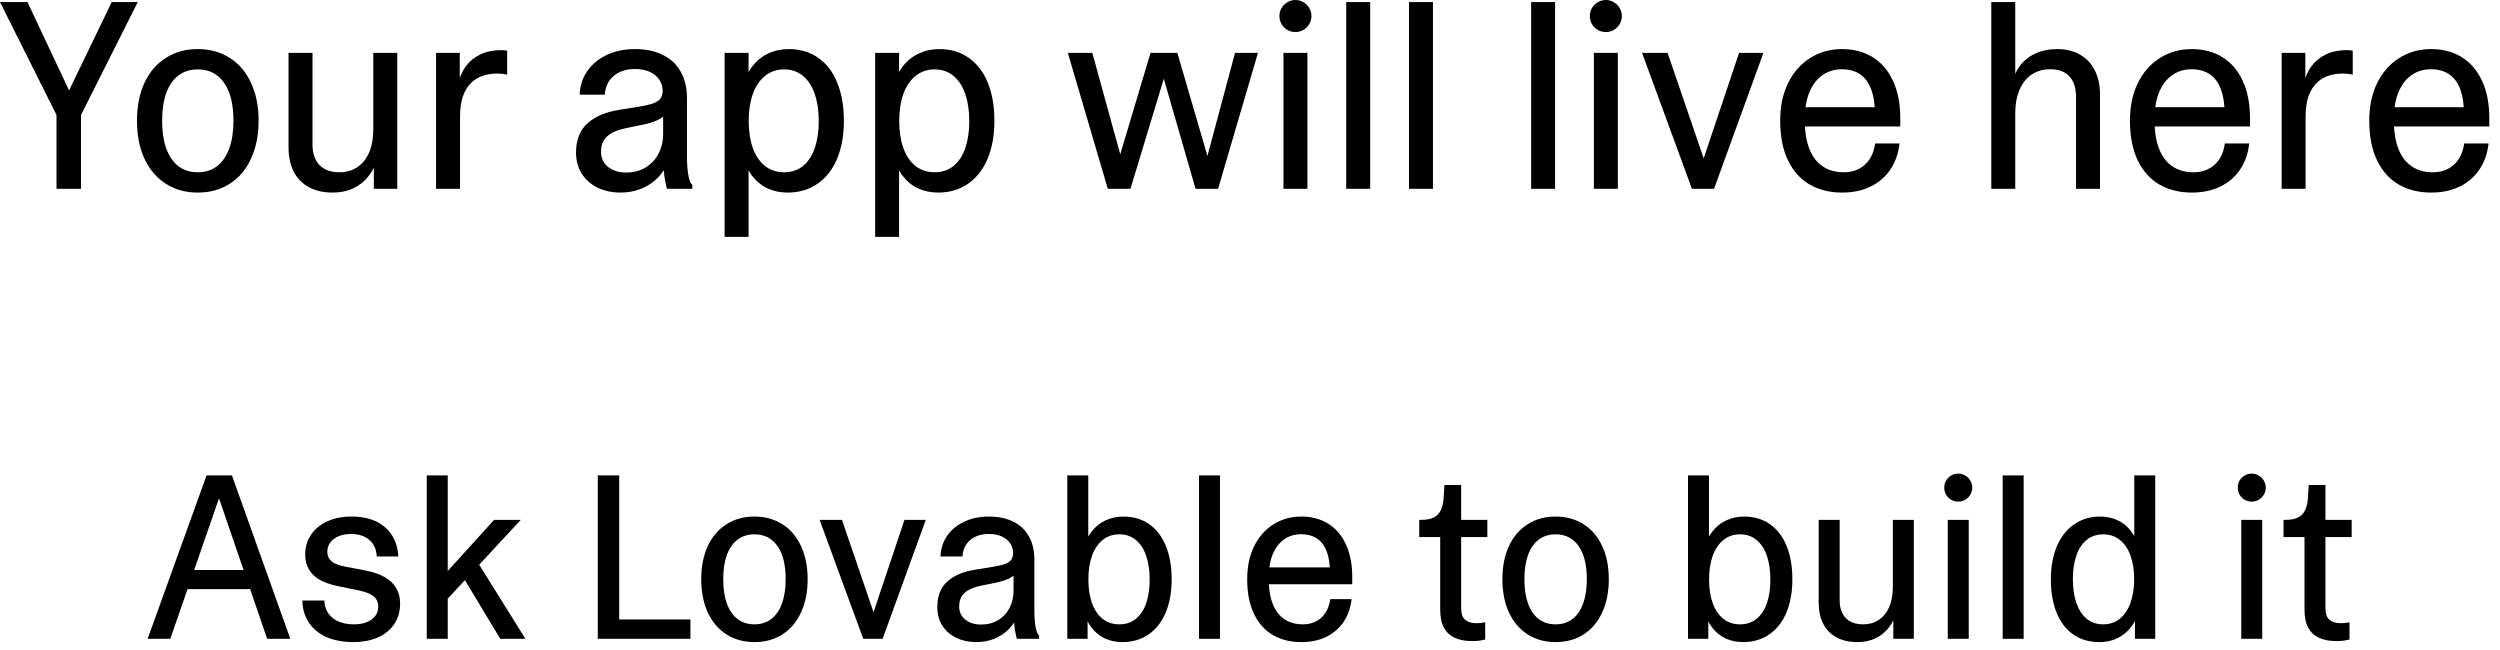
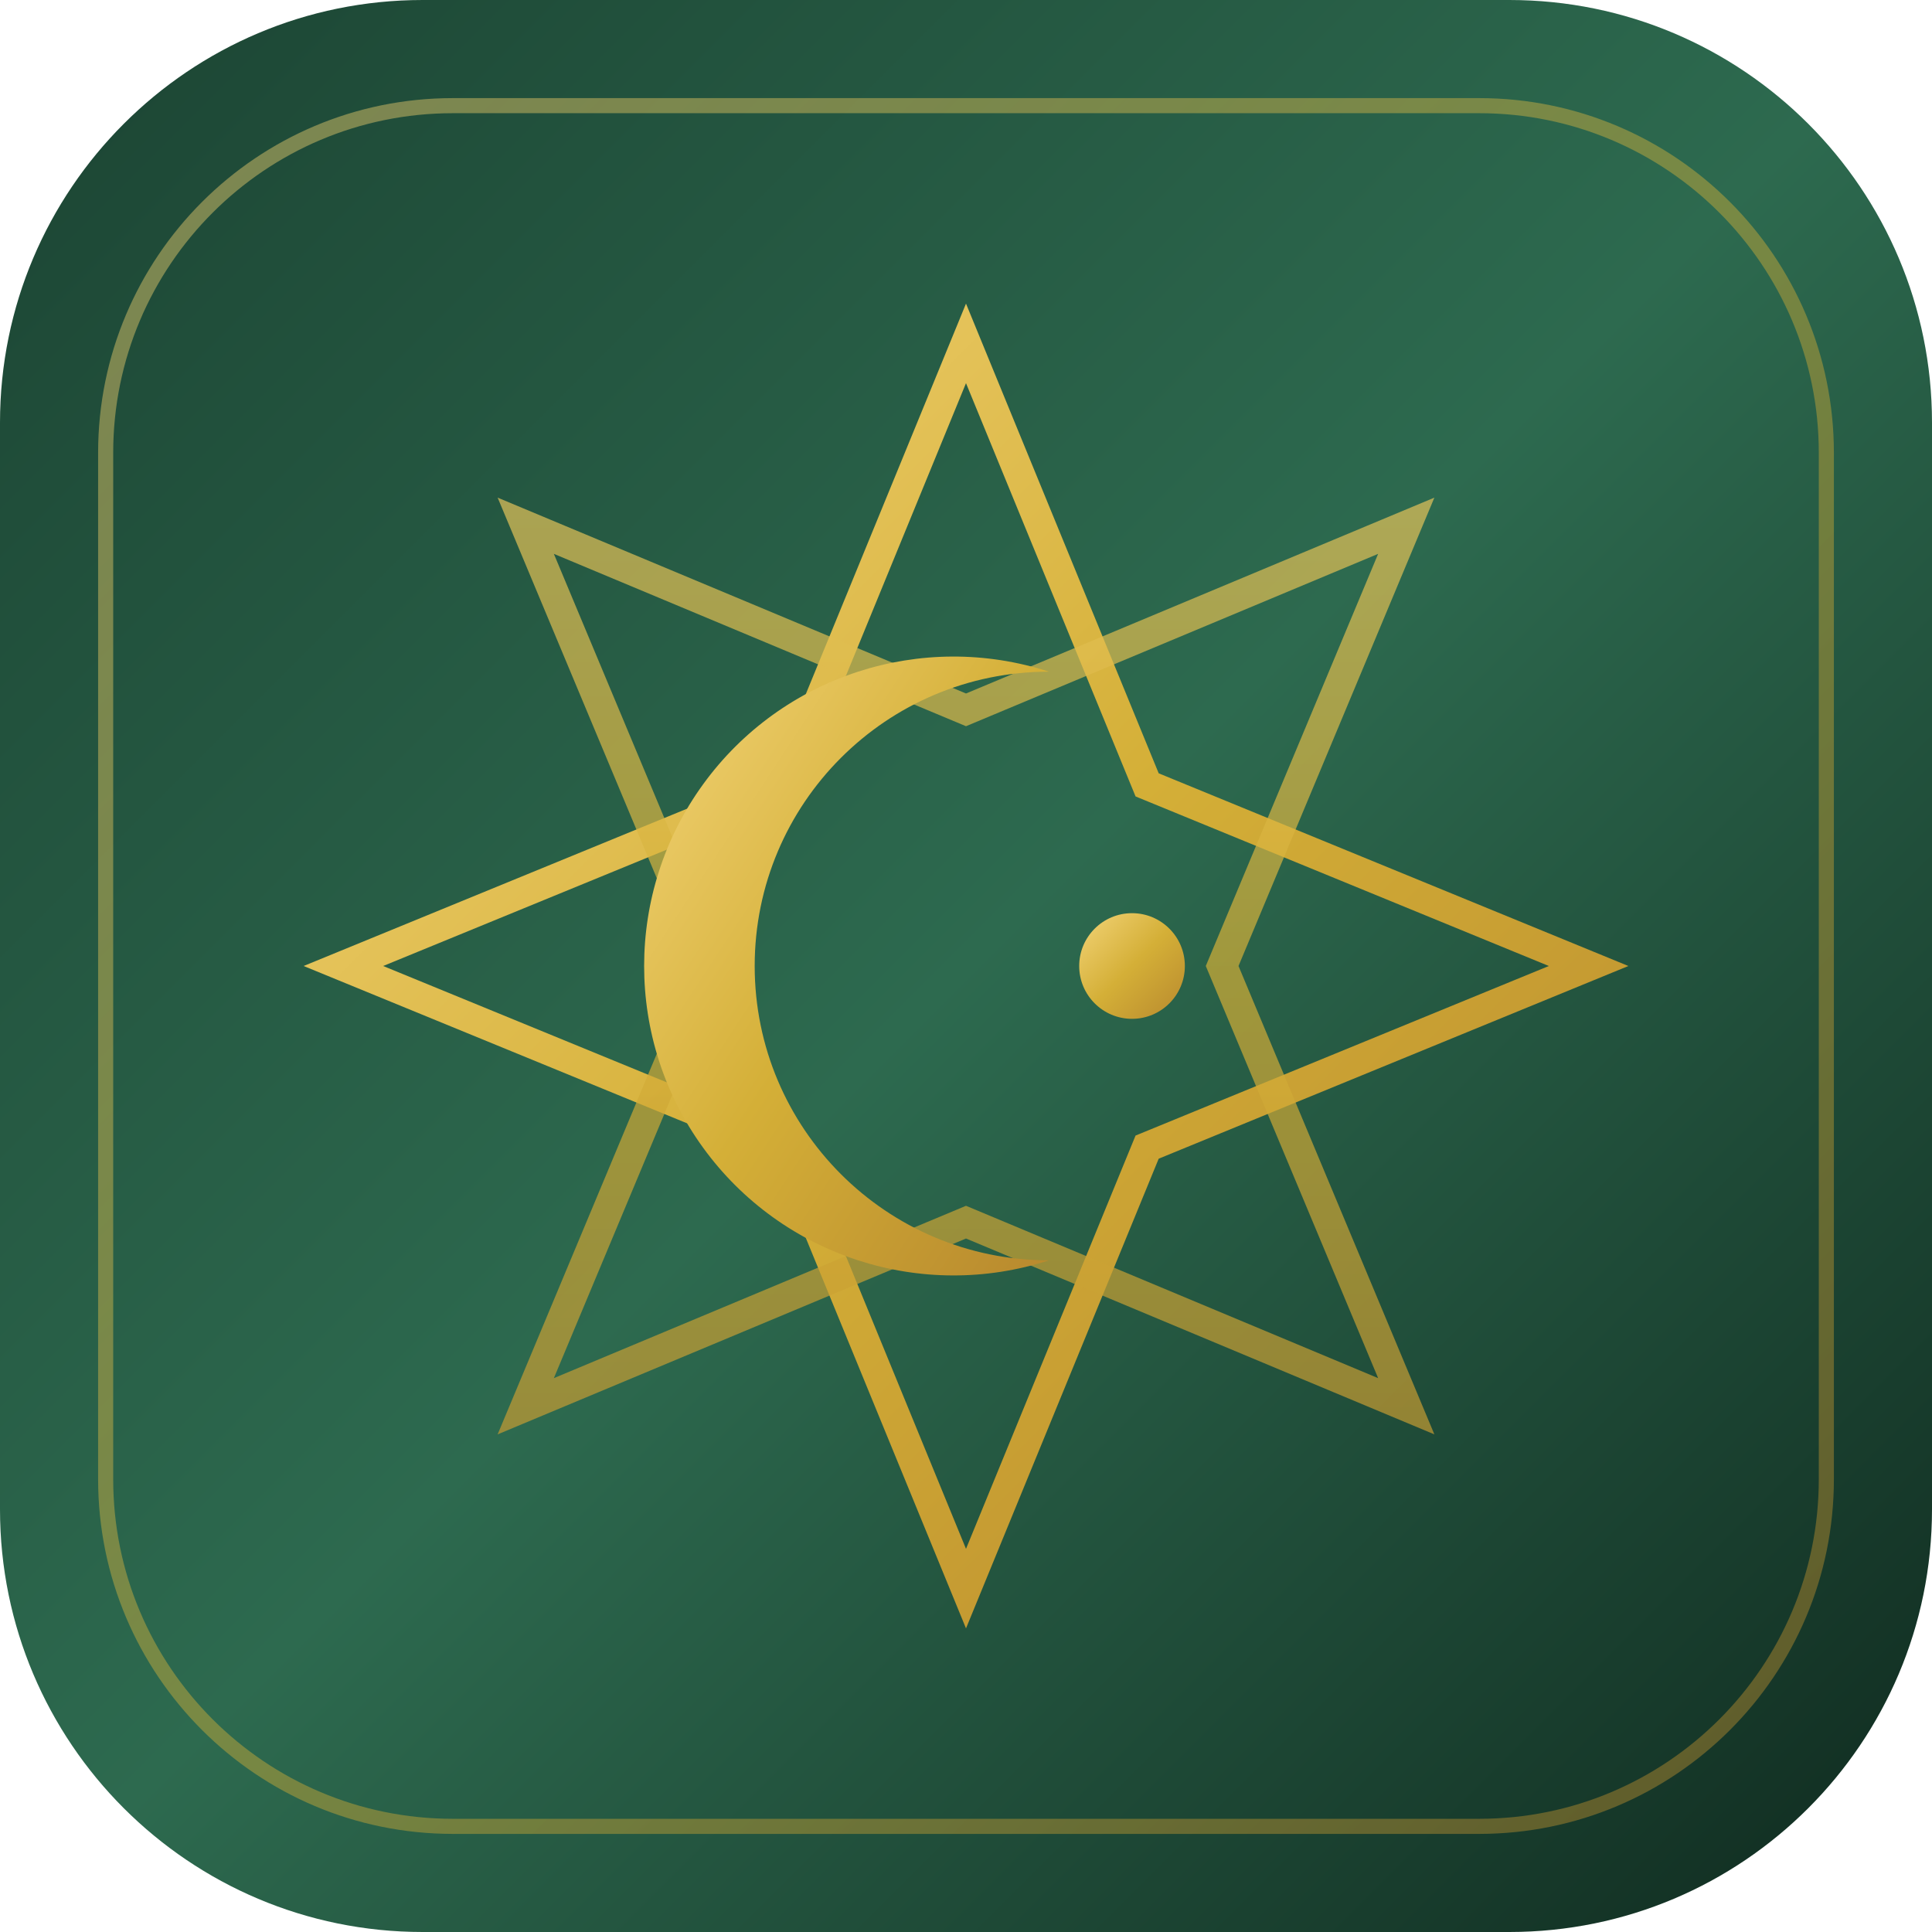
- <svg xmlns="http://www.w3.org/2000/svg" width="150" height="39" viewBox="0 0 150 39" fill="none">
-   <path d="M145.867 11.555C145.143 11.555 144.503 11.398 143.945 11.086C143.388 10.768 142.951 10.287 142.633 9.641C142.315 8.995 142.156 8.193 142.156 7.234C142.156 6.375 142.315 5.622 142.633 4.977C142.956 4.326 143.398 3.826 143.961 3.477C144.523 3.122 145.159 2.945 145.867 2.945C146.565 2.945 147.177 3.107 147.703 3.43C148.229 3.753 148.635 4.227 148.922 4.852C149.214 5.471 149.359 6.221 149.359 7.102C149.359 7.263 149.359 7.424 149.359 7.586H142.891V6.43H148.539L147.836 6.812C147.836 6.219 147.758 5.724 147.602 5.328C147.451 4.932 147.227 4.638 146.93 4.445C146.638 4.253 146.279 4.156 145.852 4.156C145.419 4.156 145.036 4.271 144.703 4.5C144.37 4.729 144.107 5.068 143.914 5.516C143.727 5.964 143.633 6.503 143.633 7.133V7.219C143.633 7.911 143.727 8.49 143.914 8.953C144.102 9.417 144.37 9.763 144.719 9.992C145.068 10.221 145.484 10.336 145.969 10.336C146.474 10.336 146.893 10.188 147.227 9.891C147.565 9.589 147.773 9.161 147.852 8.609H149.312C149.25 9.193 149.073 9.706 148.781 10.148C148.49 10.591 148.094 10.938 147.594 11.188C147.099 11.432 146.523 11.555 145.867 11.555Z" fill="black" />
-   <path d="M136.898 3.172H138.32V5.133L138.211 5.086C138.294 4.669 138.448 4.305 138.672 3.992C138.901 3.68 139.195 3.438 139.555 3.266C139.914 3.094 140.328 3.008 140.797 3.008C140.917 3.008 141.039 3.018 141.164 3.039V4.477C141.065 4.456 140.969 4.44 140.875 4.43C140.781 4.419 140.682 4.414 140.578 4.414C140.099 4.414 139.693 4.51 139.359 4.703C139.026 4.896 138.771 5.185 138.594 5.57C138.422 5.951 138.336 6.424 138.336 6.992V11.328H136.898V3.172Z" fill="black" />
-   <path d="M131.508 11.555C130.784 11.555 130.143 11.398 129.586 11.086C129.029 10.768 128.591 10.287 128.273 9.641C127.956 8.995 127.797 8.193 127.797 7.234C127.797 6.375 127.956 5.622 128.273 4.977C128.596 4.326 129.039 3.826 129.602 3.477C130.164 3.122 130.799 2.945 131.508 2.945C132.206 2.945 132.818 3.107 133.344 3.43C133.87 3.753 134.276 4.227 134.562 4.852C134.854 5.471 135 6.221 135 7.102C135 7.263 135 7.424 135 7.586H128.531V6.43H134.18L133.477 6.812C133.477 6.219 133.398 5.724 133.242 5.328C133.091 4.932 132.867 4.638 132.57 4.445C132.279 4.253 131.919 4.156 131.492 4.156C131.06 4.156 130.677 4.271 130.344 4.5C130.01 4.729 129.747 5.068 129.555 5.516C129.367 5.964 129.273 6.503 129.273 7.133V7.219C129.273 7.911 129.367 8.49 129.555 8.953C129.742 9.417 130.01 9.763 130.359 9.992C130.708 10.221 131.125 10.336 131.609 10.336C132.115 10.336 132.534 10.188 132.867 9.891C133.206 9.589 133.414 9.161 133.492 8.609H134.953C134.891 9.193 134.714 9.706 134.422 10.148C134.13 10.591 133.734 10.938 133.234 11.188C132.74 11.432 132.164 11.555 131.508 11.555Z" fill="black" />
-   <path d="M119.477 0.125H120.914V5.664L120.703 5.055C120.802 4.622 120.971 4.247 121.211 3.93C121.456 3.612 121.766 3.37 122.141 3.203C122.516 3.031 122.943 2.945 123.422 2.945C123.958 2.945 124.419 3.057 124.805 3.281C125.195 3.505 125.492 3.823 125.695 4.234C125.898 4.641 126 5.117 126 5.664V11.328H124.562V5.82C124.562 5.284 124.43 4.872 124.164 4.586C123.904 4.299 123.518 4.156 123.008 4.156C122.596 4.156 122.232 4.258 121.914 4.461C121.602 4.664 121.357 4.969 121.18 5.375C121.003 5.776 120.914 6.263 120.914 6.836V11.328H119.477V0.125Z" fill="black" />
-   <path d="M110.523 11.555C109.799 11.555 109.159 11.398 108.602 11.086C108.044 10.768 107.607 10.287 107.289 9.641C106.971 8.995 106.812 8.193 106.812 7.234C106.812 6.375 106.971 5.622 107.289 4.977C107.612 4.326 108.055 3.826 108.617 3.477C109.18 3.122 109.815 2.945 110.523 2.945C111.221 2.945 111.833 3.107 112.359 3.43C112.885 3.753 113.292 4.227 113.578 4.852C113.87 5.471 114.016 6.221 114.016 7.102C114.016 7.263 114.016 7.424 114.016 7.586H107.547V6.43H113.195L112.492 6.812C112.492 6.219 112.414 5.724 112.258 5.328C112.107 4.932 111.883 4.638 111.586 4.445C111.294 4.253 110.935 4.156 110.508 4.156C110.076 4.156 109.693 4.271 109.359 4.5C109.026 4.729 108.763 5.068 108.57 5.516C108.383 5.964 108.289 6.503 108.289 7.133V7.219C108.289 7.911 108.383 8.49 108.57 8.953C108.758 9.417 109.026 9.763 109.375 9.992C109.724 10.221 110.141 10.336 110.625 10.336C111.13 10.336 111.549 10.188 111.883 9.891C112.221 9.589 112.43 9.161 112.508 8.609H113.969C113.906 9.193 113.729 9.706 113.438 10.148C113.146 10.591 112.75 10.938 112.25 11.188C111.755 11.432 111.18 11.555 110.523 11.555Z" fill="black" />
-   <path d="M98.523 3.172H100.055L102.359 9.906H102.086L104.344 3.172H105.805L102.844 11.328H101.516L98.523 3.172Z" fill="black" />
-   <path d="M95.633 3.172H97.07V11.328H95.633V3.172ZM96.352 1.922C96.18 1.922 96.018 1.88 95.867 1.797C95.721 1.708 95.604 1.591 95.516 1.445C95.432 1.294 95.391 1.133 95.391 0.961C95.391 0.789 95.432 0.63 95.516 0.484C95.604 0.333 95.721 0.216 95.867 0.133C96.018 0.044 96.18 0 96.352 0C96.523 0 96.682 0.044 96.828 0.133C96.979 0.216 97.096 0.333 97.18 0.484C97.268 0.63 97.312 0.789 97.312 0.961C97.312 1.133 97.268 1.294 97.18 1.445C97.096 1.591 96.979 1.708 96.828 1.797C96.682 1.88 96.523 1.922 96.352 1.922Z" fill="black" />
-   <path d="M91.867 0.125H93.305V11.328H91.867V0.125Z" fill="black" />
-   <path d="M84.539 0.125H85.977V11.328H84.539V0.125Z" fill="black" />
-   <path d="M80.773 0.125H82.211V11.328H80.773V0.125Z" fill="black" />
-   <path d="M77.008 3.172H78.445V11.328H77.008V3.172ZM77.727 1.922C77.555 1.922 77.393 1.88 77.242 1.797C77.096 1.708 76.979 1.591 76.891 1.445C76.807 1.294 76.766 1.133 76.766 0.961C76.766 0.789 76.807 0.63 76.891 0.484C76.979 0.333 77.096 0.216 77.242 0.133C77.393 0.044 77.555 0 77.727 0C77.898 0 78.057 0.044 78.203 0.133C78.354 0.216 78.471 0.333 78.555 0.484C78.643 0.63 78.688 0.789 78.688 0.961C78.688 1.133 78.643 1.294 78.555 1.445C78.471 1.591 78.354 1.708 78.203 1.797C78.057 1.88 77.898 1.922 77.727 1.922Z" fill="black" />
-   <path d="M64.07 3.172H65.539L67.508 10.32H66.898L69.031 3.172H70.641L72.727 10.32H72.188L74.102 3.172H75.477L73.086 11.328H71.734L69.508 3.617H70.164L67.828 11.328H66.469L64.07 3.172Z" fill="black" />
-   <path d="M56.289 11.555C55.852 11.555 55.45 11.471 55.086 11.305C54.727 11.138 54.417 10.885 54.156 10.547C53.901 10.208 53.711 9.786 53.586 9.281L53.898 9.602V11.328H52.508V3.172H53.945V4.992L53.602 5.219C53.711 4.745 53.896 4.339 54.156 4C54.417 3.656 54.734 3.396 55.109 3.219C55.49 3.036 55.904 2.945 56.352 2.945C57.044 2.945 57.638 3.122 58.133 3.477C58.633 3.826 59.013 4.326 59.273 4.977C59.534 5.622 59.664 6.38 59.664 7.25C59.664 8.115 59.529 8.872 59.258 9.523C58.987 10.169 58.596 10.669 58.086 11.023C57.575 11.378 56.977 11.555 56.289 11.555ZM56.078 10.336C56.526 10.336 56.906 10.208 57.219 9.953C57.531 9.693 57.766 9.333 57.922 8.875C58.078 8.411 58.156 7.875 58.156 7.266C58.156 6.656 58.078 6.12 57.922 5.656C57.766 5.188 57.531 4.823 57.219 4.562C56.906 4.297 56.526 4.164 56.078 4.164C55.63 4.164 55.245 4.297 54.922 4.562C54.604 4.823 54.362 5.188 54.195 5.656C54.034 6.12 53.953 6.656 53.953 7.266C53.953 7.87 54.034 8.404 54.195 8.867C54.362 9.331 54.604 9.693 54.922 9.953C55.245 10.208 55.63 10.336 56.078 10.336ZM52.508 9.664H53.945V14.211H52.508V9.664Z" fill="black" />
-   <path d="M47.258 11.555C46.82 11.555 46.419 11.471 46.055 11.305C45.695 11.138 45.385 10.885 45.125 10.547C44.87 10.208 44.68 9.786 44.555 9.281L44.867 9.602V11.328H43.477V3.172H44.914V4.992L44.57 5.219C44.68 4.745 44.865 4.339 45.125 4C45.385 3.656 45.703 3.396 46.078 3.219C46.458 3.036 46.872 2.945 47.32 2.945C48.013 2.945 48.607 3.122 49.102 3.477C49.602 3.826 49.982 4.326 50.242 4.977C50.503 5.622 50.633 6.38 50.633 7.25C50.633 8.115 50.497 8.872 50.227 9.523C49.956 10.169 49.565 10.669 49.055 11.023C48.544 11.378 47.945 11.555 47.258 11.555ZM47.047 10.336C47.495 10.336 47.875 10.208 48.188 9.953C48.5 9.693 48.734 9.333 48.891 8.875C49.047 8.411 49.125 7.875 49.125 7.266C49.125 6.656 49.047 6.12 48.891 5.656C48.734 5.188 48.5 4.823 48.188 4.562C47.875 4.297 47.495 4.164 47.047 4.164C46.599 4.164 46.214 4.297 45.891 4.562C45.573 4.823 45.331 5.188 45.164 5.656C45.003 6.12 44.922 6.656 44.922 7.266C44.922 7.87 45.003 8.404 45.164 8.867C45.331 9.331 45.573 9.693 45.891 9.953C46.214 10.208 46.599 10.336 47.047 10.336ZM43.477 9.664H44.914V14.211H43.477V9.664Z" fill="black" />
-   <path d="M37.234 11.555C36.729 11.555 36.273 11.458 35.867 11.266C35.461 11.068 35.141 10.787 34.906 10.422C34.677 10.057 34.562 9.633 34.562 9.148C34.562 8.404 34.786 7.826 35.234 7.414C35.688 6.997 36.32 6.724 37.133 6.594L38.43 6.383C38.763 6.326 39.023 6.263 39.211 6.195C39.398 6.122 39.536 6.029 39.625 5.914C39.714 5.794 39.758 5.635 39.758 5.438C39.758 5.219 39.698 5.01 39.578 4.812C39.458 4.615 39.273 4.453 39.023 4.328C38.773 4.203 38.464 4.141 38.094 4.141C37.573 4.141 37.148 4.279 36.82 4.555C36.497 4.826 36.32 5.201 36.289 5.68H34.781C34.797 5.159 34.945 4.693 35.227 4.281C35.508 3.865 35.896 3.539 36.391 3.305C36.885 3.065 37.453 2.945 38.094 2.945C38.745 2.945 39.305 3.062 39.773 3.297C40.242 3.526 40.599 3.862 40.844 4.305C41.094 4.747 41.219 5.276 41.219 5.891V9.438C41.219 9.818 41.245 10.169 41.297 10.492C41.354 10.81 41.435 11.013 41.539 11.102V11.328H40.016C39.953 11.104 39.901 10.844 39.859 10.547C39.823 10.245 39.805 9.951 39.805 9.664L40.062 9.742C39.938 10.081 39.74 10.388 39.469 10.664C39.198 10.94 38.87 11.159 38.484 11.32C38.099 11.477 37.682 11.555 37.234 11.555ZM37.555 10.352C38.008 10.352 38.404 10.25 38.742 10.047C39.081 9.839 39.339 9.56 39.516 9.211C39.698 8.857 39.789 8.464 39.789 8.031V6.812L39.953 6.836C39.802 7.008 39.609 7.143 39.375 7.242C39.146 7.341 38.836 7.43 38.445 7.508L37.586 7.68C37.06 7.789 36.675 7.956 36.43 8.18C36.185 8.398 36.062 8.706 36.062 9.102C36.062 9.482 36.203 9.786 36.484 10.016C36.771 10.24 37.128 10.352 37.555 10.352Z" fill="black" />
-   <path d="M26.164 3.172H27.586V5.133L27.477 5.086C27.56 4.669 27.713 4.305 27.938 3.992C28.167 3.68 28.461 3.438 28.82 3.266C29.18 3.094 29.594 3.008 30.062 3.008C30.182 3.008 30.305 3.018 30.43 3.039V4.477C30.331 4.456 30.234 4.44 30.141 4.43C30.047 4.419 29.948 4.414 29.844 4.414C29.365 4.414 28.958 4.51 28.625 4.703C28.292 4.896 28.037 5.185 27.859 5.57C27.688 5.951 27.602 6.424 27.602 6.992V11.328H26.164V3.172Z" fill="black" />
-   <path d="M19.969 11.555C19.417 11.555 18.94 11.448 18.539 11.234C18.143 11.021 17.838 10.711 17.625 10.305C17.417 9.898 17.312 9.409 17.312 8.836V3.172H18.75V8.672C18.75 9.198 18.888 9.607 19.164 9.898C19.44 10.19 19.841 10.336 20.367 10.336C20.768 10.336 21.12 10.237 21.422 10.039C21.729 9.841 21.969 9.549 22.141 9.164C22.312 8.773 22.398 8.299 22.398 7.742V3.172H23.836V11.328H22.43V8.836L22.672 9.438C22.552 9.87 22.367 10.245 22.117 10.562C21.872 10.88 21.568 11.125 21.203 11.297C20.838 11.469 20.427 11.555 19.969 11.555Z" fill="black" />
-   <path d="M11.867 11.555C11.138 11.555 10.497 11.378 9.945 11.023C9.393 10.669 8.966 10.167 8.664 9.516C8.367 8.865 8.219 8.107 8.219 7.242C8.219 6.378 8.367 5.622 8.664 4.977C8.966 4.326 9.393 3.826 9.945 3.477C10.497 3.122 11.138 2.945 11.867 2.945C12.596 2.945 13.237 3.122 13.789 3.477C14.341 3.826 14.766 4.326 15.062 4.977C15.365 5.622 15.516 6.378 15.516 7.242C15.516 8.107 15.365 8.865 15.062 9.516C14.766 10.167 14.341 10.669 13.789 11.023C13.237 11.378 12.596 11.555 11.867 11.555ZM11.867 10.336C12.315 10.336 12.698 10.216 13.016 9.977C13.338 9.732 13.583 9.378 13.75 8.914C13.922 8.451 14.008 7.893 14.008 7.242C14.008 6.263 13.82 5.505 13.445 4.969C13.07 4.432 12.544 4.164 11.867 4.164C11.419 4.164 11.034 4.284 10.711 4.523C10.393 4.763 10.148 5.115 9.977 5.578C9.81 6.036 9.727 6.591 9.727 7.242C9.727 7.893 9.81 8.451 9.977 8.914C10.148 9.378 10.393 9.732 10.711 9.977C11.034 10.216 11.419 10.336 11.867 10.336Z" fill="black" />
-   <path d="M3.391 6.18L3.711 7.539L0 0.125H1.648L4.414 6H3.867L6.703 0.125H8.266L4.539 7.539L4.859 6.18V11.328H3.391V6.18Z" fill="black" />
-   <path d="M140.19 38.465C139.789 38.465 139.448 38.403 139.165 38.28C138.882 38.157 138.661 37.957 138.502 37.679C138.347 37.396 138.27 37.029 138.27 36.578V32.224H137.012V31.191H137.135C137.445 31.191 137.693 31.144 137.88 31.048C138.071 30.952 138.215 30.804 138.311 30.604C138.406 30.403 138.463 30.136 138.481 29.804L138.522 29.1H139.527V31.301L139.377 31.191H141.1V32.224H139.527V36.496C139.527 36.82 139.607 37.05 139.767 37.187C139.931 37.323 140.159 37.392 140.45 37.392C140.637 37.392 140.81 37.373 140.97 37.337V38.369C140.828 38.406 140.699 38.431 140.58 38.444C140.462 38.458 140.332 38.465 140.19 38.465Z" fill="black" />
-   <path d="M134.476 31.191H135.733V38.328H134.476V31.191ZM135.104 30.098C134.954 30.098 134.813 30.061 134.681 29.988C134.553 29.911 134.451 29.808 134.373 29.681C134.3 29.549 134.264 29.407 134.264 29.257C134.264 29.106 134.3 28.967 134.373 28.84C134.451 28.708 134.553 28.605 134.681 28.532C134.813 28.455 134.954 28.416 135.104 28.416C135.255 28.416 135.394 28.455 135.521 28.532C135.654 28.605 135.756 28.708 135.829 28.84C135.907 28.967 135.945 29.106 135.945 29.257C135.945 29.407 135.907 29.549 135.829 29.681C135.756 29.808 135.654 29.911 135.521 29.988C135.394 30.061 135.255 30.098 135.104 30.098Z" fill="black" />
-   <path d="M128.057 28.525H129.314V31.191H128.057V28.525ZM125.965 38.526C125.354 38.526 124.83 38.374 124.393 38.068C123.955 37.758 123.622 37.323 123.395 36.763C123.167 36.198 123.053 35.535 123.053 34.773C123.053 34.017 123.171 33.354 123.408 32.784C123.65 32.215 123.994 31.775 124.44 31.465C124.887 31.15 125.409 30.993 126.006 30.993C126.389 30.993 126.737 31.066 127.052 31.212C127.371 31.358 127.642 31.579 127.865 31.875C128.093 32.171 128.262 32.54 128.371 32.982L128.057 32.702V31.191H129.314V38.328H128.098V36.735L128.357 36.537C128.212 37.161 127.924 37.649 127.496 38C127.068 38.351 126.557 38.526 125.965 38.526ZM126.19 37.46C126.582 37.46 126.917 37.346 127.195 37.118C127.478 36.886 127.69 36.567 127.831 36.161C127.977 35.751 128.05 35.279 128.05 34.746C128.05 34.217 127.977 33.75 127.831 33.345C127.69 32.939 127.478 32.625 127.195 32.401C126.917 32.173 126.582 32.06 126.19 32.06C125.799 32.06 125.466 32.173 125.192 32.401C124.919 32.625 124.714 32.939 124.577 33.345C124.44 33.746 124.372 34.213 124.372 34.746C124.372 35.279 124.44 35.751 124.577 36.161C124.714 36.567 124.919 36.886 125.192 37.118C125.466 37.346 125.799 37.46 126.19 37.46Z" fill="black" />
-   <path d="M120.161 28.525H121.419V38.328H120.161V28.525Z" fill="black" />
-   <path d="M116.866 31.191H118.124V38.328H116.866V31.191ZM117.495 30.098C117.345 30.098 117.203 30.061 117.071 29.988C116.944 29.911 116.841 29.808 116.764 29.681C116.691 29.549 116.654 29.407 116.654 29.257C116.654 29.106 116.691 28.967 116.764 28.84C116.841 28.708 116.944 28.605 117.071 28.532C117.203 28.455 117.345 28.416 117.495 28.416C117.646 28.416 117.785 28.455 117.912 28.532C118.044 28.605 118.147 28.708 118.22 28.84C118.297 28.967 118.336 29.106 118.336 29.257C118.336 29.407 118.297 29.549 118.22 29.681C118.147 29.808 118.044 29.911 117.912 29.988C117.785 30.061 117.646 30.098 117.495 30.098Z" fill="black" />
-   <path d="M111.445 38.526C110.962 38.526 110.545 38.433 110.194 38.246C109.848 38.059 109.581 37.788 109.395 37.433C109.212 37.077 109.121 36.649 109.121 36.148V31.191H110.379V36.004C110.379 36.464 110.5 36.822 110.741 37.077C110.983 37.332 111.334 37.46 111.794 37.46C112.145 37.46 112.452 37.373 112.717 37.2C112.986 37.027 113.195 36.772 113.346 36.435C113.496 36.093 113.571 35.678 113.571 35.19V31.191H114.829V38.328H113.599V36.148L113.811 36.674C113.706 37.052 113.544 37.38 113.325 37.658C113.111 37.936 112.844 38.15 112.525 38.301C112.206 38.451 111.846 38.526 111.445 38.526Z" fill="black" />
-   <path d="M104.589 38.526C104.206 38.526 103.855 38.453 103.536 38.308C103.222 38.162 102.951 37.941 102.723 37.645C102.499 37.348 102.333 36.979 102.224 36.537L102.497 36.817V38.328H101.28V31.191H102.538V32.784L102.237 32.982C102.333 32.568 102.495 32.212 102.723 31.916C102.951 31.615 103.229 31.387 103.557 31.232C103.889 31.073 104.252 30.993 104.644 30.993C105.25 30.993 105.769 31.148 106.202 31.458C106.64 31.763 106.972 32.201 107.2 32.77C107.428 33.336 107.542 33.999 107.542 34.76C107.542 35.516 107.424 36.179 107.187 36.749C106.95 37.314 106.608 37.752 106.161 38.062C105.715 38.371 105.19 38.526 104.589 38.526ZM104.404 37.46C104.796 37.46 105.129 37.348 105.402 37.125C105.676 36.897 105.881 36.583 106.018 36.182C106.154 35.776 106.223 35.307 106.223 34.773C106.223 34.24 106.154 33.771 106.018 33.365C105.881 32.955 105.676 32.636 105.402 32.408C105.129 32.176 104.796 32.06 104.404 32.06C104.012 32.06 103.675 32.176 103.393 32.408C103.115 32.636 102.903 32.955 102.757 33.365C102.616 33.771 102.545 34.24 102.545 34.773C102.545 35.302 102.616 35.769 102.757 36.175C102.903 36.58 103.115 36.897 103.393 37.125C103.675 37.348 104.012 37.46 104.404 37.46ZM101.28 28.525H102.538V31.191H101.28V28.525Z" fill="black" />
-   <path d="M93.337 38.526C92.699 38.526 92.138 38.371 91.655 38.062C91.172 37.752 90.799 37.312 90.534 36.742C90.274 36.172 90.144 35.509 90.144 34.753C90.144 33.996 90.274 33.336 90.534 32.77C90.799 32.201 91.172 31.763 91.655 31.458C92.138 31.148 92.699 30.993 93.337 30.993C93.975 30.993 94.535 31.148 95.019 31.458C95.502 31.763 95.873 32.201 96.133 32.77C96.397 33.336 96.529 33.996 96.529 34.753C96.529 35.509 96.397 36.172 96.133 36.742C95.873 37.312 95.502 37.752 95.019 38.062C94.535 38.371 93.975 38.526 93.337 38.526ZM93.337 37.46C93.729 37.46 94.064 37.355 94.342 37.145C94.624 36.931 94.838 36.621 94.984 36.216C95.135 35.81 95.21 35.323 95.21 34.753C95.21 33.896 95.046 33.233 94.718 32.764C94.39 32.294 93.929 32.06 93.337 32.06C92.945 32.06 92.608 32.164 92.325 32.374C92.047 32.584 91.833 32.891 91.683 33.297C91.537 33.698 91.464 34.183 91.464 34.753C91.464 35.323 91.537 35.81 91.683 36.216C91.833 36.621 92.047 36.931 92.325 37.145C92.608 37.355 92.945 37.46 93.337 37.46Z" fill="black" />
-   <path d="M88.333 38.465C87.932 38.465 87.59 38.403 87.308 38.28C87.025 38.157 86.804 37.957 86.644 37.679C86.49 37.396 86.412 37.029 86.412 36.578V32.224H85.154V31.191H85.277C85.587 31.191 85.836 31.144 86.022 31.048C86.214 30.952 86.357 30.804 86.453 30.604C86.549 30.403 86.606 30.136 86.624 29.804L86.665 29.1H87.67V31.301L87.519 31.191H89.242V32.224H87.67V36.496C87.67 36.82 87.75 37.05 87.909 37.187C88.073 37.323 88.301 37.392 88.593 37.392C88.78 37.392 88.953 37.373 89.112 37.337V38.369C88.971 38.406 88.841 38.431 88.723 38.444C88.604 38.458 88.474 38.465 88.333 38.465Z" fill="black" />
-   <path d="M78.079 38.526C77.446 38.526 76.885 38.39 76.397 38.116C75.91 37.838 75.527 37.417 75.249 36.852C74.971 36.286 74.832 35.585 74.832 34.746C74.832 33.994 74.971 33.336 75.249 32.77C75.532 32.201 75.919 31.763 76.411 31.458C76.903 31.148 77.459 30.993 78.079 30.993C78.69 30.993 79.225 31.134 79.686 31.417C80.146 31.7 80.501 32.114 80.752 32.661C81.007 33.203 81.135 33.86 81.135 34.63C81.135 34.771 81.135 34.912 81.135 35.054H75.475V34.042H80.417L79.802 34.377C79.802 33.857 79.733 33.425 79.597 33.078C79.465 32.732 79.269 32.474 79.009 32.306C78.754 32.137 78.439 32.053 78.065 32.053C77.687 32.053 77.352 32.153 77.061 32.353C76.769 32.554 76.539 32.85 76.37 33.242C76.206 33.634 76.124 34.106 76.124 34.657V34.732C76.124 35.339 76.206 35.844 76.37 36.25C76.534 36.656 76.769 36.959 77.074 37.159C77.38 37.36 77.744 37.46 78.168 37.46C78.61 37.46 78.977 37.33 79.269 37.07C79.565 36.806 79.747 36.432 79.815 35.949H81.094C81.039 36.46 80.884 36.908 80.629 37.296C80.374 37.683 80.027 37.986 79.59 38.205C79.157 38.419 78.653 38.526 78.079 38.526Z" fill="black" />
-   <path d="M71.94 28.525H73.198V38.328H71.94V28.525Z" fill="black" />
-   <path d="M67.347 38.526C66.964 38.526 66.613 38.453 66.294 38.308C65.98 38.162 65.708 37.941 65.481 37.645C65.257 37.348 65.091 36.979 64.981 36.537L65.255 36.817V38.328H64.038V31.191H65.296V32.784L64.995 32.982C65.091 32.568 65.253 32.212 65.481 31.916C65.708 31.615 65.986 31.387 66.314 31.232C66.647 31.073 67.009 30.993 67.401 30.993C68.007 30.993 68.527 31.148 68.96 31.458C69.397 31.763 69.73 32.201 69.958 32.77C70.186 33.336 70.3 33.999 70.3 34.76C70.3 35.516 70.181 36.179 69.944 36.749C69.707 37.314 69.366 37.752 68.919 38.062C68.472 38.371 67.948 38.526 67.347 38.526ZM67.162 37.46C67.554 37.46 67.887 37.348 68.16 37.125C68.434 36.897 68.639 36.583 68.775 36.182C68.912 35.776 68.981 35.307 68.981 34.773C68.981 34.24 68.912 33.771 68.775 33.365C68.639 32.955 68.434 32.636 68.16 32.408C67.887 32.176 67.554 32.06 67.162 32.06C66.77 32.06 66.433 32.176 66.15 32.408C65.872 32.636 65.66 32.955 65.515 33.365C65.373 33.771 65.303 34.24 65.303 34.773C65.303 35.302 65.373 35.769 65.515 36.175C65.66 36.58 65.872 36.897 66.15 37.125C66.433 37.348 66.77 37.46 67.162 37.46ZM64.038 28.525H65.296V31.191H64.038V28.525Z" fill="black" />
-   <path d="M58.576 38.526C58.134 38.526 57.735 38.442 57.38 38.273C57.024 38.1 56.744 37.854 56.539 37.535C56.339 37.216 56.238 36.845 56.238 36.421C56.238 35.769 56.434 35.263 56.826 34.903C57.223 34.539 57.776 34.3 58.487 34.185L59.622 34.001C59.914 33.951 60.142 33.896 60.306 33.837C60.47 33.773 60.59 33.691 60.668 33.591C60.745 33.486 60.784 33.347 60.784 33.174C60.784 32.982 60.732 32.8 60.627 32.627C60.522 32.454 60.36 32.312 60.142 32.203C59.923 32.094 59.652 32.039 59.328 32.039C58.872 32.039 58.501 32.16 58.214 32.401C57.931 32.638 57.776 32.967 57.749 33.386H56.43C56.443 32.93 56.573 32.522 56.819 32.162C57.065 31.797 57.405 31.513 57.838 31.308C58.271 31.098 58.768 30.993 59.328 30.993C59.898 30.993 60.388 31.096 60.798 31.301C61.208 31.501 61.52 31.795 61.734 32.183C61.953 32.57 62.062 33.033 62.062 33.57V36.674C62.062 37.007 62.085 37.314 62.131 37.597C62.181 37.875 62.252 38.052 62.343 38.13V38.328H61.01C60.955 38.132 60.91 37.904 60.873 37.645C60.841 37.38 60.825 37.123 60.825 36.872L61.051 36.94C60.941 37.237 60.768 37.505 60.531 37.747C60.294 37.989 60.007 38.18 59.67 38.321C59.333 38.458 58.968 38.526 58.576 38.526ZM58.856 37.474C59.253 37.474 59.599 37.385 59.895 37.207C60.192 37.025 60.417 36.781 60.572 36.476C60.732 36.166 60.812 35.822 60.812 35.443V34.377L60.955 34.398C60.823 34.548 60.654 34.666 60.449 34.753C60.249 34.84 59.977 34.917 59.636 34.985L58.884 35.136C58.423 35.231 58.086 35.377 57.872 35.573C57.658 35.765 57.551 36.033 57.551 36.38C57.551 36.713 57.674 36.979 57.92 37.18C58.171 37.376 58.483 37.474 58.856 37.474Z" fill="black" />
-   <path d="M49.177 31.191H50.517L52.533 37.084H52.294L54.27 31.191H55.548L52.957 38.328H51.795L49.177 31.191Z" fill="black" />
-   <path d="M45.267 38.526C44.629 38.526 44.068 38.371 43.585 38.062C43.102 37.752 42.728 37.312 42.464 36.742C42.204 36.172 42.074 35.509 42.074 34.753C42.074 33.996 42.204 33.336 42.464 32.77C42.728 32.201 43.102 31.763 43.585 31.458C44.068 31.148 44.629 30.993 45.267 30.993C45.905 30.993 46.465 31.148 46.948 31.458C47.431 31.763 47.803 32.201 48.062 32.77C48.327 33.336 48.459 33.996 48.459 34.753C48.459 35.509 48.327 36.172 48.062 36.742C47.803 37.312 47.431 37.752 46.948 38.062C46.465 38.371 45.905 38.526 45.267 38.526ZM45.267 37.46C45.658 37.46 45.993 37.355 46.272 37.145C46.554 36.931 46.768 36.621 46.914 36.216C47.065 35.81 47.14 35.323 47.14 34.753C47.14 33.896 46.976 33.233 46.648 32.764C46.319 32.294 45.859 32.06 45.267 32.06C44.875 32.06 44.537 32.164 44.255 32.374C43.977 32.584 43.763 32.891 43.612 33.297C43.467 33.698 43.394 34.183 43.394 34.753C43.394 35.323 43.467 35.81 43.612 36.216C43.763 36.621 43.977 36.931 44.255 37.145C44.537 37.355 44.875 37.46 45.267 37.46Z" fill="black" />
-   <path d="M35.867 28.525H37.152V37.556L36.934 37.166H41.425V38.328H35.867V28.525Z" fill="black" />
-   <path d="M25.606 28.525H26.864V34.63H26.529L29.646 31.191H31.246L26.331 36.496L26.864 35.402V38.328H25.606V28.525ZM27.705 34.493L28.389 33.304L31.526 38.328H30.016L27.705 34.493Z" fill="black" />
-   <path d="M21.211 38.526C20.591 38.526 20.051 38.426 19.591 38.226C19.135 38.02 18.782 37.731 18.531 37.357C18.281 36.984 18.151 36.542 18.142 36.031H19.461C19.479 36.487 19.65 36.84 19.974 37.091C20.297 37.337 20.719 37.46 21.238 37.46C21.676 37.46 22.027 37.364 22.291 37.173C22.56 36.981 22.694 36.722 22.694 36.394C22.694 36.129 22.599 35.922 22.407 35.772C22.22 35.621 21.915 35.503 21.491 35.416L20.315 35.177C19.627 35.04 19.121 34.815 18.798 34.5C18.474 34.181 18.312 33.769 18.312 33.263C18.312 32.834 18.424 32.449 18.648 32.107C18.871 31.761 19.192 31.49 19.611 31.294C20.031 31.093 20.525 30.993 21.095 30.993C21.678 30.993 22.177 31.096 22.592 31.301C23.006 31.506 23.323 31.791 23.542 32.155C23.761 32.515 23.879 32.925 23.898 33.386H22.605C22.587 32.967 22.439 32.638 22.161 32.401C21.888 32.16 21.523 32.039 21.067 32.039C20.78 32.039 20.53 32.085 20.315 32.176C20.101 32.262 19.935 32.388 19.816 32.552C19.698 32.711 19.639 32.896 19.639 33.105C19.639 33.342 19.721 33.532 19.885 33.673C20.049 33.814 20.309 33.919 20.664 33.987L21.977 34.24C22.414 34.327 22.783 34.457 23.084 34.63C23.385 34.798 23.613 35.015 23.768 35.279C23.927 35.544 24.007 35.851 24.007 36.202C24.007 36.694 23.884 37.116 23.638 37.467C23.396 37.818 23.064 38.082 22.64 38.26C22.216 38.438 21.74 38.526 21.211 38.526Z" fill="black" />
-   <path d="M12.393 28.525H13.917L17.417 38.328H16.029L13.021 29.551H13.261L10.219 38.328H8.858L12.393 28.525ZM10.82 34.199H15.599V35.348H10.82V34.199Z" fill="black" />
+ <svg xmlns="http://www.w3.org/2000/svg" viewBox="0 0 512 512" width="512" height="512">
+   <defs>
+     <linearGradient id="emeraldBg" x1="0%" y1="0%" x2="100%" y2="100%">
+       <stop offset="0%" stop-color="#1B4332" />
+       <stop offset="50%" stop-color="#2D6A4F" />
+       <stop offset="100%" stop-color="#0F291E" />
+     </linearGradient>
+     <linearGradient id="goldAccent" x1="0%" y1="0%" x2="100%" y2="100%">
+       <stop offset="0%" stop-color="#F3D478" />
+       <stop offset="50%" stop-color="#D4AF37" />
+       <stop offset="100%" stop-color="#B8892E" />
+     </linearGradient>
+   </defs>
+   <rect width="512" height="512" rx="112" fill="url(#emeraldBg)" />
+   <rect x="28" y="28" width="456" height="456" rx="92" fill="none" stroke="url(#goldAccent)" stroke-width="4" stroke-opacity="0.45" />
+   <g transform="translate(256, 256)">
+     <polygon points="0,-165 48,-48 165,0 48,48 0,165 -48,48 -165,0 -48,-48" fill="none" stroke="url(#goldAccent)" stroke-width="8" />
+     <polygon points="0,-165 48,-48 165,0 48,48 0,165 -48,48 -165,0 -48,-48" transform="rotate(45)" fill="none" stroke="url(#goldAccent)" stroke-width="8" stroke-opacity="0.7" />
+     <path d="M22,-78 A82,82 0 1,0 22,78 A64,64 0 1,1 22,-78 Z" fill="url(#goldAccent)" />
+     <circle cx="44" cy="0" r="14" fill="url(#goldAccent)" />
+   </g>
</svg>
